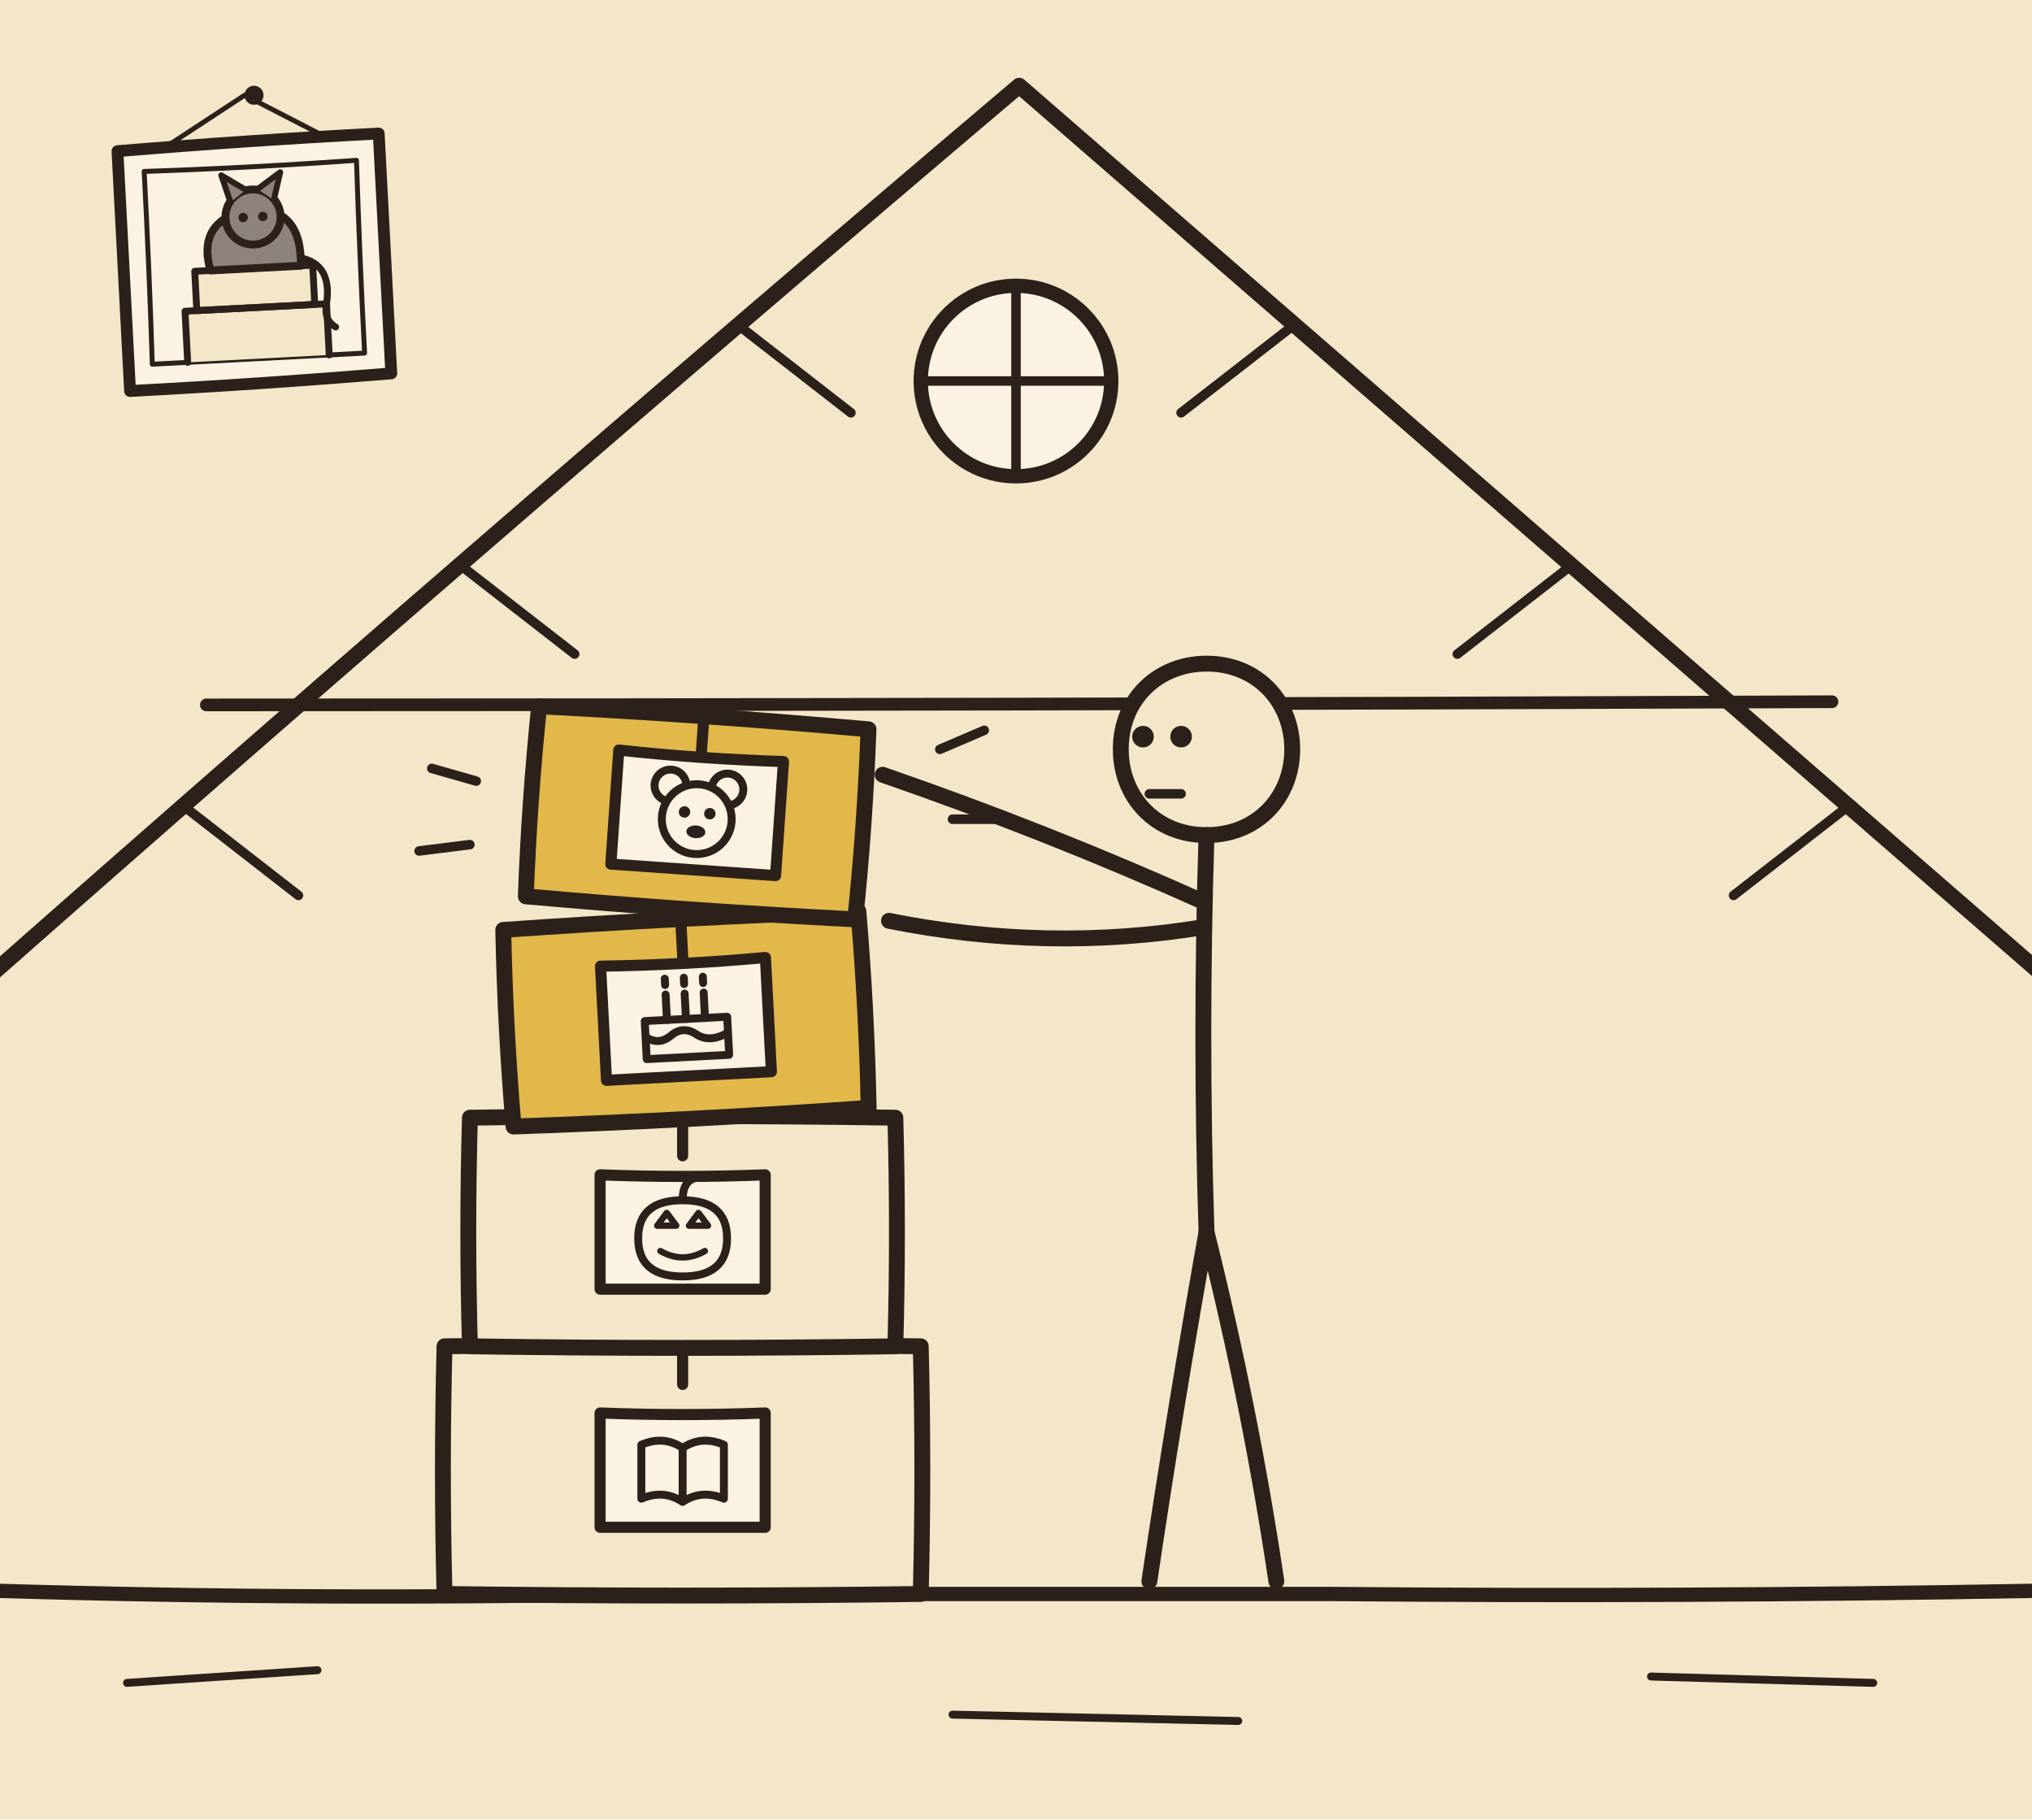
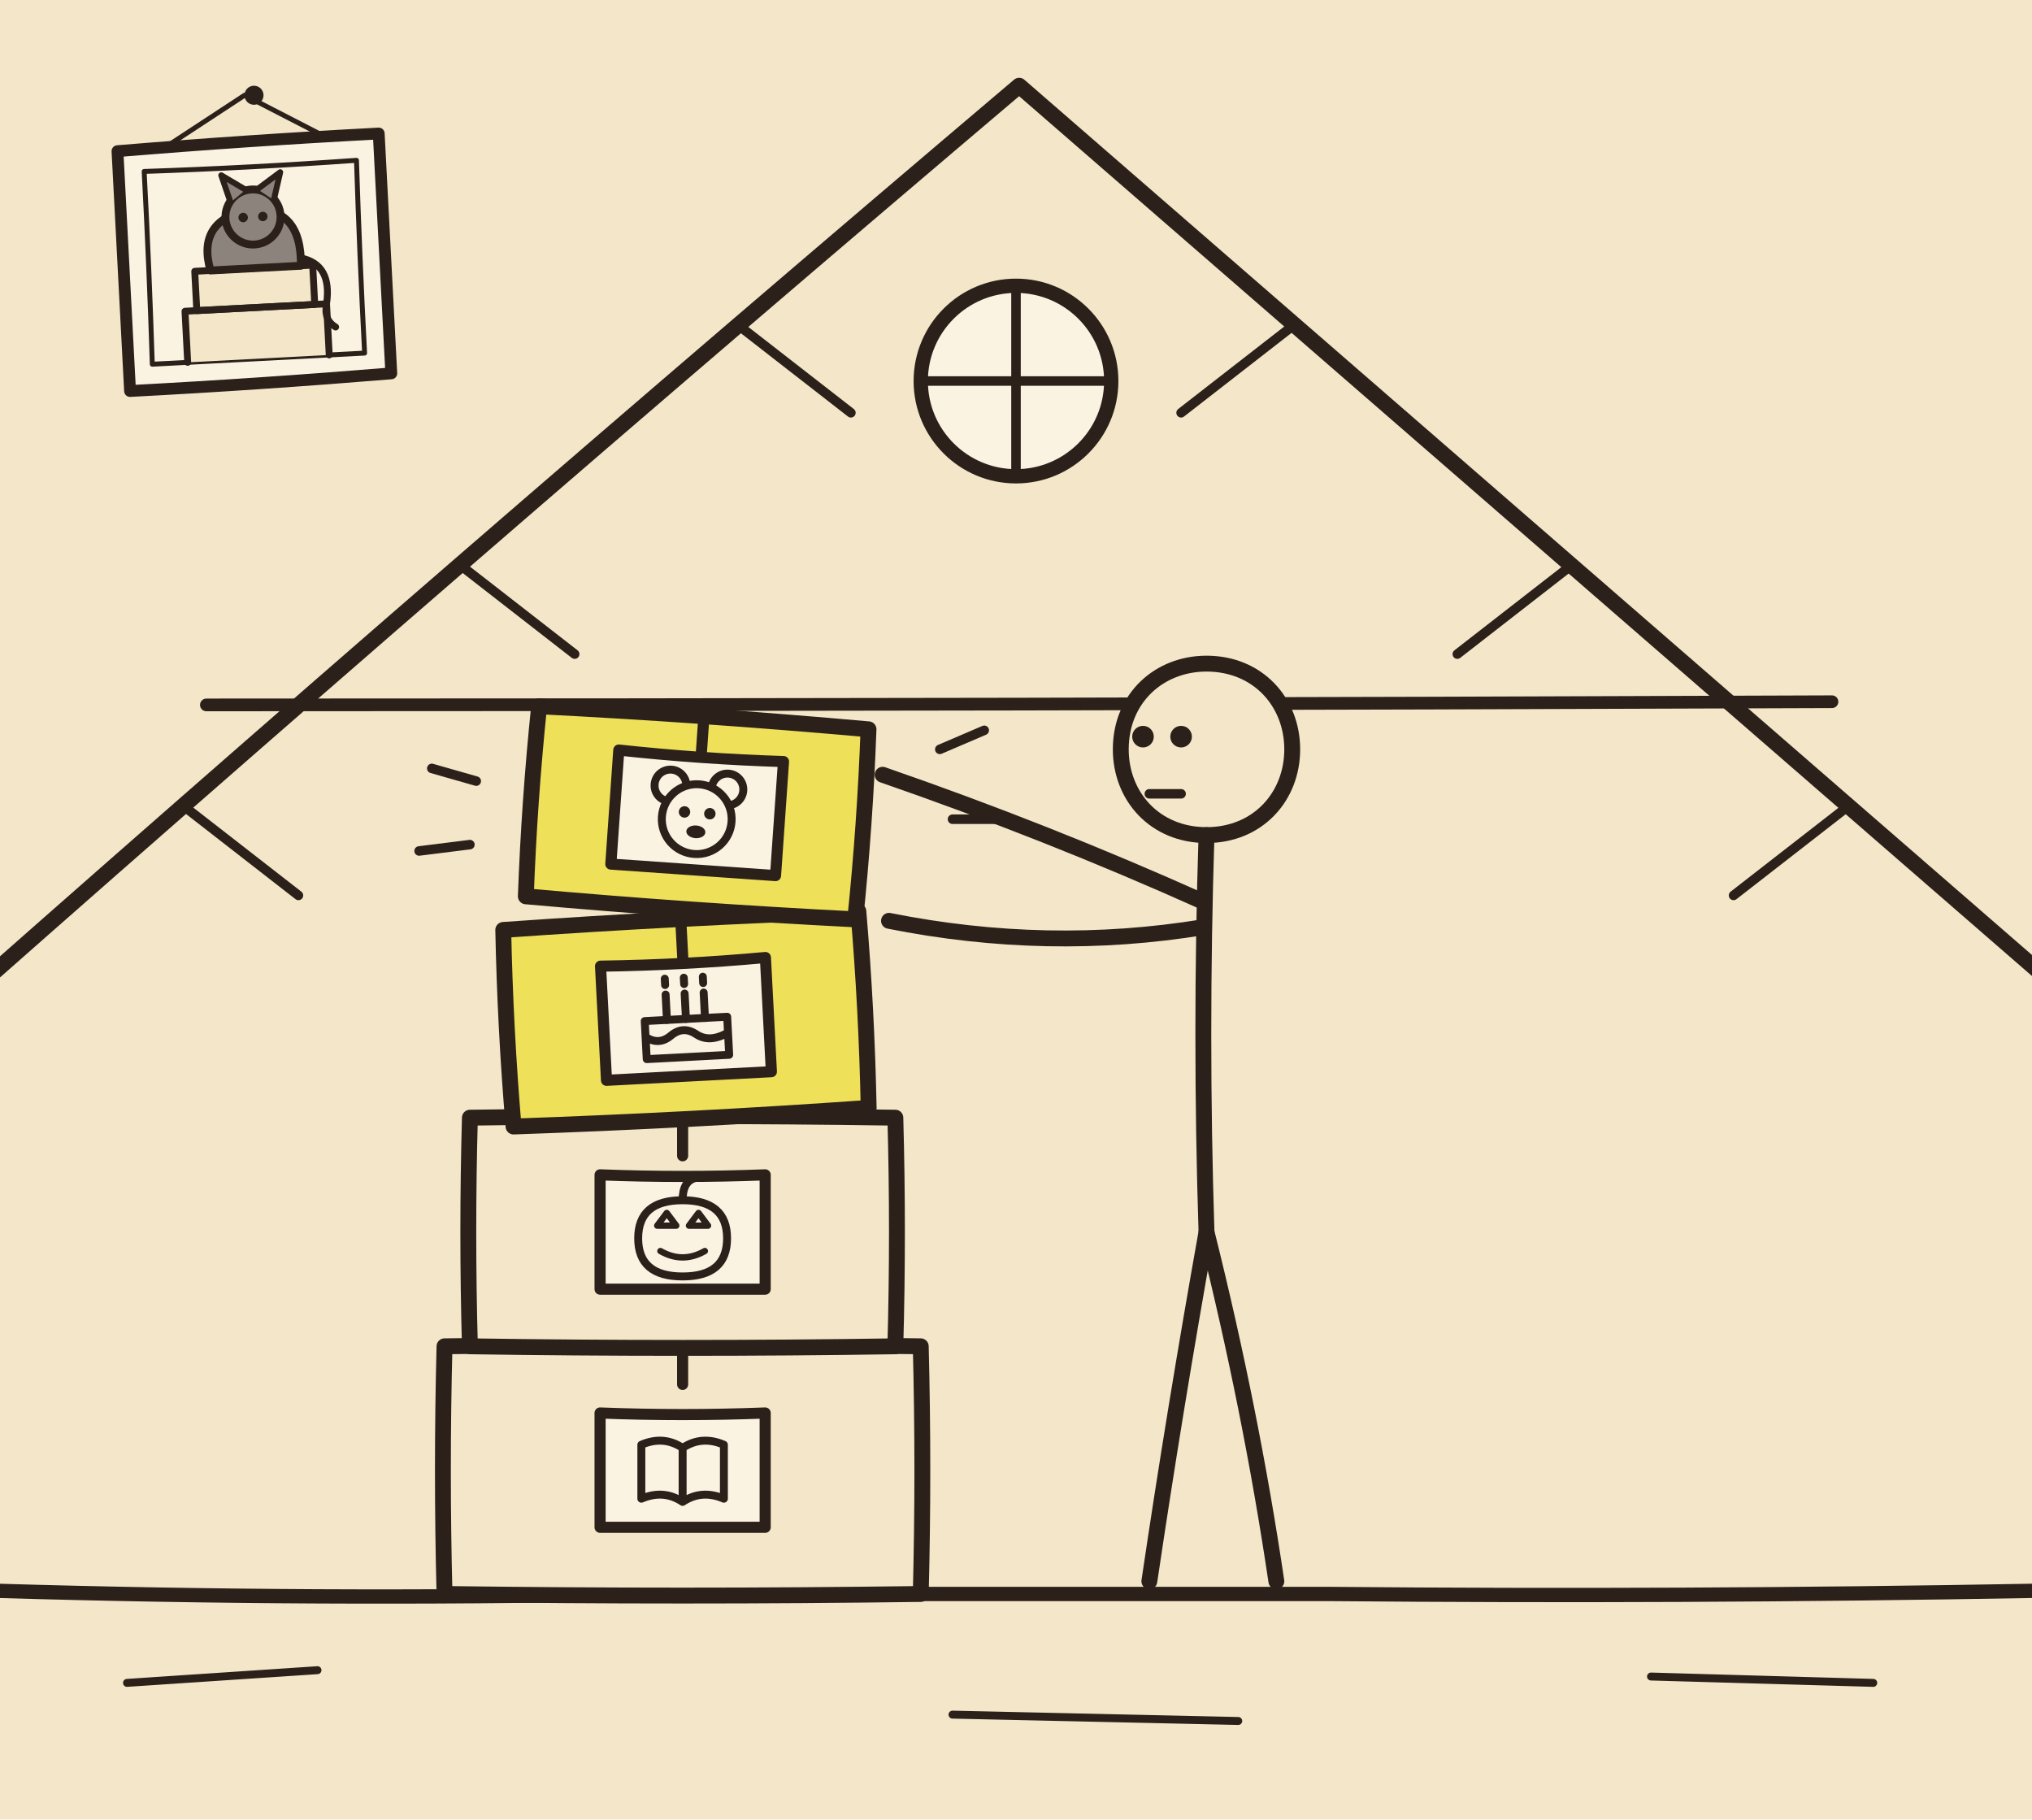
<svg xmlns="http://www.w3.org/2000/svg" viewBox="0 0 640 573" role="img" aria-label="На стіні портрет сірого кота, що сидить на коробках. Горище. Стос коробок: внизу коробка з книжками, над нею новіша коробка з гарбузом на Хелловін, а зверху людина обережно ставить дві жовті коробки, з тортом на день народження та з ведмедиком, і притримує їх, щоб не впали.">
  <rect width="640" height="573" fill="#F4E6C8" />
  <g stroke-linecap="round" stroke-linejoin="round">
    <path d="M-30 331Q144 177 321 27Q496 179 671 331" fill="none" stroke="#2B211A" stroke-width="5" />
    <path d="M58 254l36 28M582 254l-36 28M145 178l36 28M495 178l-36 28M232 102l36 28M408 102l-36 28" fill="none" stroke="#2B211A" stroke-width="3" />
    <path d="M65 222Q321 222 577 221" fill="none" stroke="#2B211A" stroke-width="4" />
    <circle cx="320" cy="120" r="30" fill="#FBF3E2" stroke="#2B211A" stroke-width="4.5" />
    <path d="M320 92v56M292 120h56" fill="none" stroke="#2B211A" stroke-width="3" />
    <path d="M-1 501Q100 504 201 502Q310 502 419 502Q530 503 641 501" fill="none" stroke="#2B211A" stroke-width="4.5" />
    <path d="M40 530l60-4M300 540l90 2M520 528l70 2" fill="none" stroke="#2B211A" stroke-width="2.5" />
    <path d="M140 502Q139 463.0 140 424Q215.0 423 290 424Q291 463.0 290 502Q215.0 503 140 502Z" fill="#F4E6C8" stroke="#2B211A" stroke-width="5" />
    <path d="M215.0 424l0 12" fill="none" stroke="#2B211A" stroke-width="3.5" />
    <path d="M189.0 445.0Q215.0 446.0 241.0 445.0Q241.0 463.0 241.0 481.0Q215.0 481.0 189.0 481.0Q189.0 463.0 189.0 445.0Z" fill="#FBF3E2" stroke="#2B211A" stroke-width="3.5" />
    <path d="M202.0 455.0q7-3 13 1q6-4 13-1l0 17q-7-3-13 1q-6-4-13-1zM215.0 456.0l0 17" fill="none" stroke="#2B211A" stroke-width="2.5" />
    <path d="M148 424Q147 388.0 148 352Q215.0 351 282 352Q283 388.0 282 424Q215.0 425 148 424Z" fill="#F4E6C8" stroke="#2B211A" stroke-width="5" />
    <path d="M215.0 352l0 12" fill="none" stroke="#2B211A" stroke-width="3.5" />
    <path d="M189.0 370.0Q215.0 371.0 241.0 370.0Q241.0 388.0 241.0 406.0Q215.0 406.0 189.0 406.0Q189.0 388.0 189.0 370.0Z" fill="#FBF3E2" stroke="#2B211A" stroke-width="3.5" />
    <path d="M201.0 390.0q0-12 14-12q14 0 14 12q0 12-14 12q-14 0-14-12zM215.0 378.0q0-6 4-7" fill="none" stroke="#2B211A" stroke-width="2.5" />
    <path d="M207.0 386.0l3-4 3 4zM217.0 386.0l3-4 3 4zM208.0 394.0q7 4 14 0" fill="none" stroke="#2B211A" stroke-width="2" />
    <g transform="rotate(-3 214 320)">
-       <path d="M160 352Q159 321.0 160 290Q216.0 289 272 290Q273 321.0 272 352Q216.0 353 160 352Z" fill="#E2B84A" stroke="#2B211A" stroke-width="5" />
+       <path d="M160 352Q159 321.0 160 290Q216.0 289 272 290Q273 321.0 272 352Q216.0 353 160 352Z" fill="#EFE05A" stroke="#2B211A" stroke-width="5" />
      <path d="M216.0 290l0 12" fill="none" stroke="#2B211A" stroke-width="3.5" />
      <path d="M190.0 303.0Q216.0 304.0 242.0 303.0Q242.0 321.0 242.0 339.0Q216.0 339.0 190.0 339.0Q190.0 321.0 190.0 303.0Z" fill="#FBF3E2" stroke="#2B211A" stroke-width="3.5" />
      <path d="M203.0 333.0l0-12 26 0 0 12zM203.0 326.0q4 3 8 0t8 0t10 0" fill="none" stroke="#2B211A" stroke-width="2.5" />
      <path d="M210.0 321.0l0-8M216.0 321.0l0-8M222.0 321.0l0-8" fill="none" stroke="#2B211A" stroke-width="2.5" />
      <path d="M210.0 310.0l0-2M216.0 310.0l0-2M222.0 310.0l0-2" fill="none" stroke="#2B211A" stroke-width="2.5" />
    </g>
    <g transform="rotate(4 220 250)">
-       <path d="M168 286Q167 256.0 168 226Q220.0 225 272 226Q273 256.0 272 286Q220.0 287 168 286Z" fill="#E2B84A" stroke="#2B211A" stroke-width="5" />
+       <path d="M168 286Q167 256.0 168 226Q220.0 225 272 226Q273 256.0 272 286Q220.0 287 168 286Z" fill="#EFE05A" stroke="#2B211A" stroke-width="5" />
      <path d="M220.0 226l0 12" fill="none" stroke="#2B211A" stroke-width="3.5" />
      <path d="M194.0 238.0Q220.0 239.0 246.0 238.0Q246.0 256.0 246.0 274.0Q220.0 274.0 194.0 274.0Q194.0 256.0 194.0 238.0Z" fill="#FBF3E2" stroke="#2B211A" stroke-width="3.5" />
      <circle cx="211.0" cy="248.0" r="5" fill="#FBF3E2" stroke="#2B211A" stroke-width="2.5" />
      <circle cx="229.0" cy="248.0" r="5" fill="#FBF3E2" stroke="#2B211A" stroke-width="2.5" />
      <circle cx="220.0" cy="258.0" r="11" fill="#FBF3E2" stroke="#2B211A" stroke-width="2.5" />
      <circle cx="216.0" cy="256.0" r="1.8" fill="#2B211A" />
      <circle cx="224.0" cy="256.0" r="1.8" fill="#2B211A" />
      <ellipse cx="220.0" cy="262.0" rx="3" ry="2" fill="#2B211A" />
    </g>
    <path d="M150 246l-14-4M148 266l-16 2M296 236l14-6M300 258l16 0" fill="none" stroke="#2B211A" stroke-width="3" />
    <path d="M407 236C407 250.85 396.2 263 380 263C363.8 263 353 250.85 353 236C353 219.8 365.15 209 380 209C396.2 209 407 221.15 407 236Z" fill="#F4E6C8" stroke="#2B211A" stroke-width="5" />
    <circle cx="372" cy="232" r="3.4" fill="#2B211A" />
    <circle cx="360" cy="232" r="3.4" fill="#2B211A" />
    <path d="M362 250l10 0" fill="none" stroke="#2B211A" stroke-width="3" />
    <path d="M380 263Q378 326 380 388" fill="none" stroke="#2B211A" stroke-width="5" />
    <path d="M380 388Q370 444 362 498M380 388Q394 444 402 498" fill="none" stroke="#2B211A" stroke-width="5" />
    <path d="M379 284Q330 262 278 244M379 292Q330 300 280 290" fill="none" stroke="#2B211A" stroke-width="5" />
    <g transform="translate(20 20) scale(0.62) rotate(-3 96 92)">
      <path d="M48 44L96 16L144 44" fill="none" stroke="#2B211A" stroke-width="2.5" />
      <path d="M30 41Q96 39 163 39Q163 100 163 161Q96 163 30 163Q30 102 30 41Z" fill="#FBF3E2" stroke="#2B211A" stroke-width="6" />
      <path d="M43 52Q97 53 151 52Q150 101 150 150Q96 150 42 150Q43 101 43 52Z" fill="none" stroke="#2B211A" stroke-width="2.5" />
      <path d="M60 150l0-26 72 0 0 26M66 124l0-20 60 0 0 20" fill="#F4E6C8" stroke="#2B211A" stroke-width="3.5" />
      <path d="M66 124l60 0" fill="none" stroke="#2B211A" stroke-width="3.5" />
      <g transform="translate(0 8)">
        <path d="M74 96q-6-26 22-30q26 0 24 30z" fill="#8C847C" stroke="#2B211A" stroke-width="4" />
        <circle cx="97" cy="70" r="14" fill="#8C847C" stroke="#2B211A" stroke-width="4" />
        <path d="M86 62l-4-14 12 8M108 62l4-14-12 8" fill="#8C847C" stroke="#2B211A" stroke-width="3" />
        <circle cx="92" cy="70" r="2.4" fill="#2B211A" />
        <circle cx="102" cy="70" r="2.4" fill="#2B211A" />
        <path d="M120 92q16 4 12 24q-2 8 4 12" fill="none" stroke="#2B211A" stroke-width="3.5" />
      </g>
    </g>
    <circle cx="80" cy="30" r="3" fill="#2B211A" />
  </g>
</svg>
